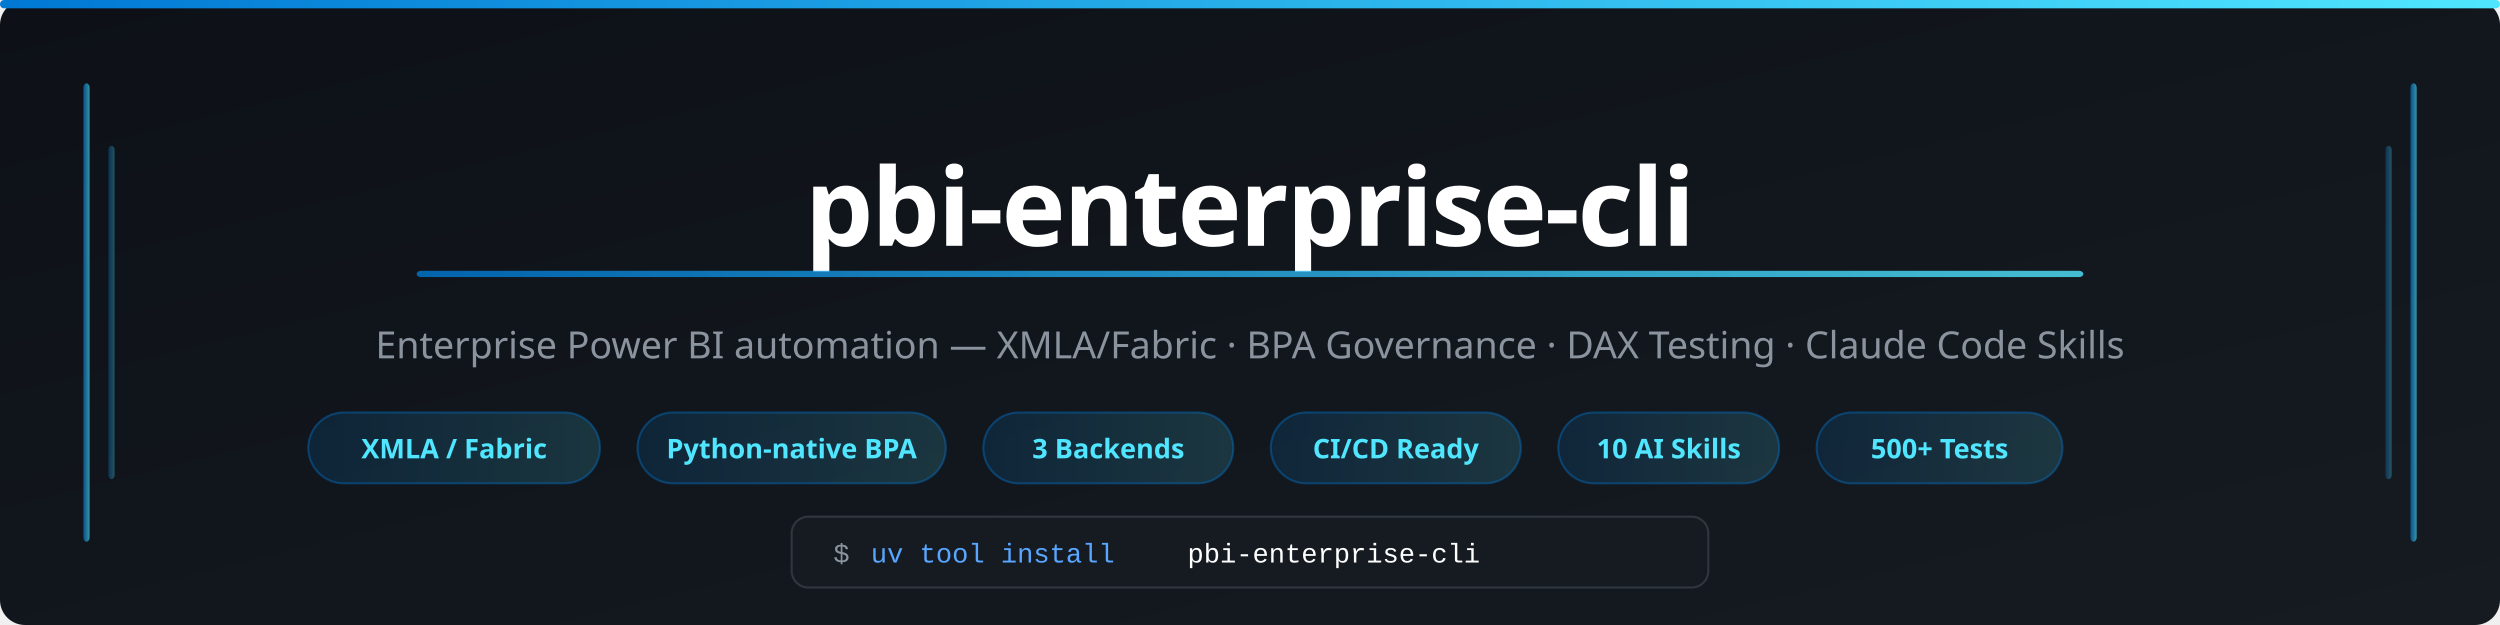
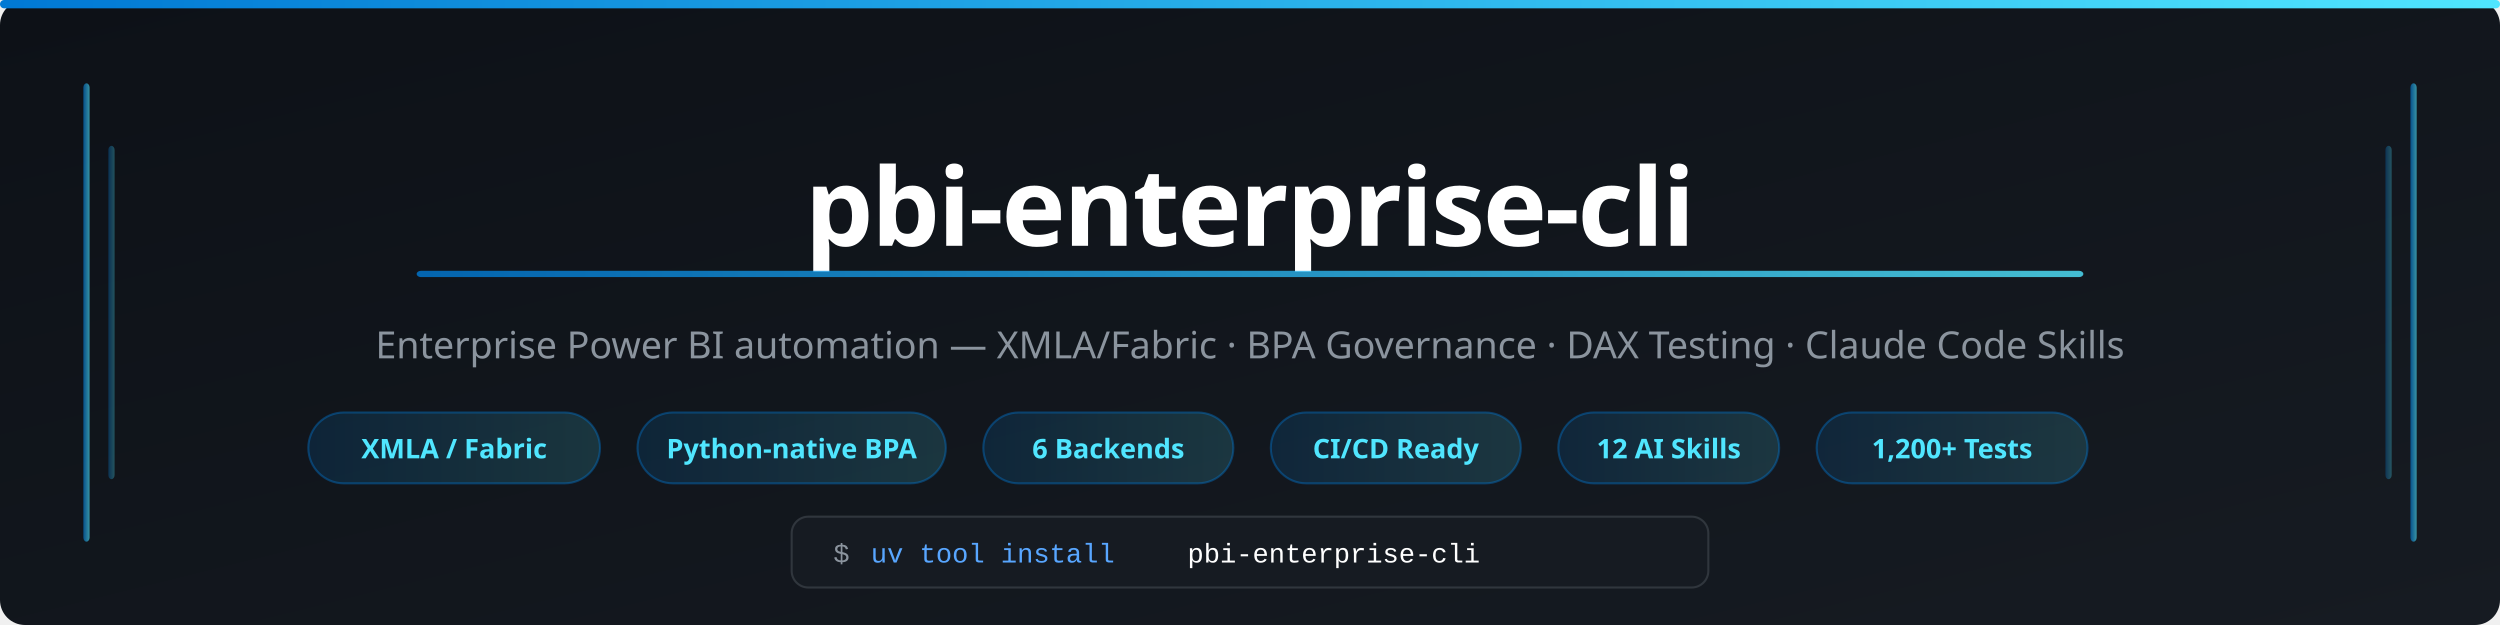
<svg xmlns="http://www.w3.org/2000/svg" width="1200" height="300" viewBox="0 0 1200 300">
  <defs>
    <linearGradient id="bg" x1="0%" y1="0%" x2="100%" y2="100%">
      <stop offset="0%" style="stop-color:#0D1117;stop-opacity:1" />
      <stop offset="100%" style="stop-color:#161B22;stop-opacity:1" />
    </linearGradient>
    <linearGradient id="accent" x1="0%" y1="0%" x2="100%" y2="0%">
      <stop offset="0%" style="stop-color:#0078D4;stop-opacity:1" />
      <stop offset="100%" style="stop-color:#50E6FF;stop-opacity:1" />
    </linearGradient>
    <linearGradient id="pill-bg" x1="0%" y1="0%" x2="100%" y2="0%">
      <stop offset="0%" style="stop-color:#0078D4;stop-opacity:0.15" />
      <stop offset="100%" style="stop-color:#50E6FF;stop-opacity:0.15" />
    </linearGradient>
    <filter id="glow">
      <feGaussianBlur stdDeviation="3" result="coloredBlur" />
      <feMerge>
        <feMergeNode in="coloredBlur" />
        <feMergeNode in="SourceGraphic" />
      </feMerge>
    </filter>
  </defs>
  <rect width="1200" height="300" fill="url(#bg)" rx="12" />
  <rect x="0" y="0" width="1200" height="4" fill="url(#accent)" rx="2" />
  <rect x="40" y="40" width="3" height="220" fill="url(#accent)" opacity="0.6" rx="2" />
  <rect x="52" y="70" width="3" height="160" fill="url(#accent)" opacity="0.3" rx="2" />
  <rect x="1157" y="40" width="3" height="220" fill="url(#accent)" opacity="0.6" rx="2" />
  <rect x="1145" y="70" width="3" height="160" fill="url(#accent)" opacity="0.3" rx="2" />
  <text x="600" y="118" font-family="'Segoe UI', system-ui, -apple-system, sans-serif" font-size="52" font-weight="700" fill="#FFFFFF" text-anchor="middle" letter-spacing="-1">pbi-enterprise-cli</text>
  <rect x="200" y="130" width="800" height="3" fill="url(#accent)" rx="2" opacity="0.8" />
  <text x="600" y="172" font-family="'Segoe UI', system-ui, -apple-system, sans-serif" font-size="18" font-weight="400" fill="#8B949E" text-anchor="middle">
    Enterprise Power BI automation — XMLA/Fabric · BPA Governance · DAX Testing · Claude Code Skills
  </text>
  <rect x="148" y="198" width="140" height="34" fill="url(#pill-bg)" rx="17" stroke="#0078D4" stroke-width="1" stroke-opacity="0.4" />
  <text x="218" y="220" font-family="'Segoe UI', system-ui, sans-serif" font-size="13" font-weight="600" fill="#50E6FF" text-anchor="middle">XMLA / Fabric</text>
  <rect x="306" y="198" width="148" height="34" fill="url(#pill-bg)" rx="17" stroke="#0078D4" stroke-width="1" stroke-opacity="0.4" />
  <text x="380" y="220" font-family="'Segoe UI', system-ui, sans-serif" font-size="13" font-weight="600" fill="#50E6FF" text-anchor="middle">Python-native BPA</text>
  <rect x="472" y="198" width="120" height="34" fill="url(#pill-bg)" rx="17" stroke="#0078D4" stroke-width="1" stroke-opacity="0.4" />
-   <text x="532" y="220" font-family="'Segoe UI', system-ui, sans-serif" font-size="13" font-weight="600" fill="#50E6FF" text-anchor="middle">3 Backends</text>
+   <text x="532" y="220" font-family="'Segoe UI', system-ui, sans-serif" font-size="13" font-weight="600" fill="#50E6FF" text-anchor="middle">6 Backends</text>
  <rect x="610" y="198" width="120" height="34" fill="url(#pill-bg)" rx="17" stroke="#0078D4" stroke-width="1" stroke-opacity="0.4" />
  <text x="670" y="220" font-family="'Segoe UI', system-ui, sans-serif" font-size="13" font-weight="600" fill="#50E6FF" text-anchor="middle">CI/CD Ready</text>
  <rect x="748" y="198" width="106" height="34" fill="url(#pill-bg)" rx="17" stroke="#0078D4" stroke-width="1" stroke-opacity="0.4" />
-   <text x="801" y="220" font-family="'Segoe UI', system-ui, sans-serif" font-size="13" font-weight="600" fill="#50E6FF" text-anchor="middle">10 AI Skills</text>
-   <rect x="872" y="198" width="118" height="34" fill="url(#pill-bg)" rx="17" stroke="#0078D4" stroke-width="1" stroke-opacity="0.4" />
-   <text x="931" y="220" font-family="'Segoe UI', system-ui, sans-serif" font-size="13" font-weight="600" fill="#50E6FF" text-anchor="middle">500+ Tests</text>
+   <text x="801" y="220" font-family="'Segoe UI', system-ui, sans-serif" font-size="13" font-weight="600" fill="#50E6FF" text-anchor="middle">12 AI Skills</text>
+   <rect x="872" y="198" width="130" height="34" fill="url(#pill-bg)" rx="17" stroke="#0078D4" stroke-width="1" stroke-opacity="0.4" />
+   <text x="937" y="220" font-family="'Segoe UI', system-ui, sans-serif" font-size="13" font-weight="600" fill="#50E6FF" text-anchor="middle">1,200+ Tests</text>
  <rect x="380" y="248" width="440" height="34" fill="#161B22" rx="8" stroke="#30363D" stroke-width="1" />
  <text x="400" y="270" font-family="'Consolas', 'Courier New', monospace" font-size="13" fill="#8B949E">$</text>
  <text x="418" y="270" font-family="'Consolas', 'Courier New', monospace" font-size="13" fill="#58A6FF">uv tool install</text>
  <text x="570" y="270" font-family="'Consolas', 'Courier New', monospace" font-size="13" fill="#FFFFFF"> pbi-enterprise-cli</text>
</svg>
